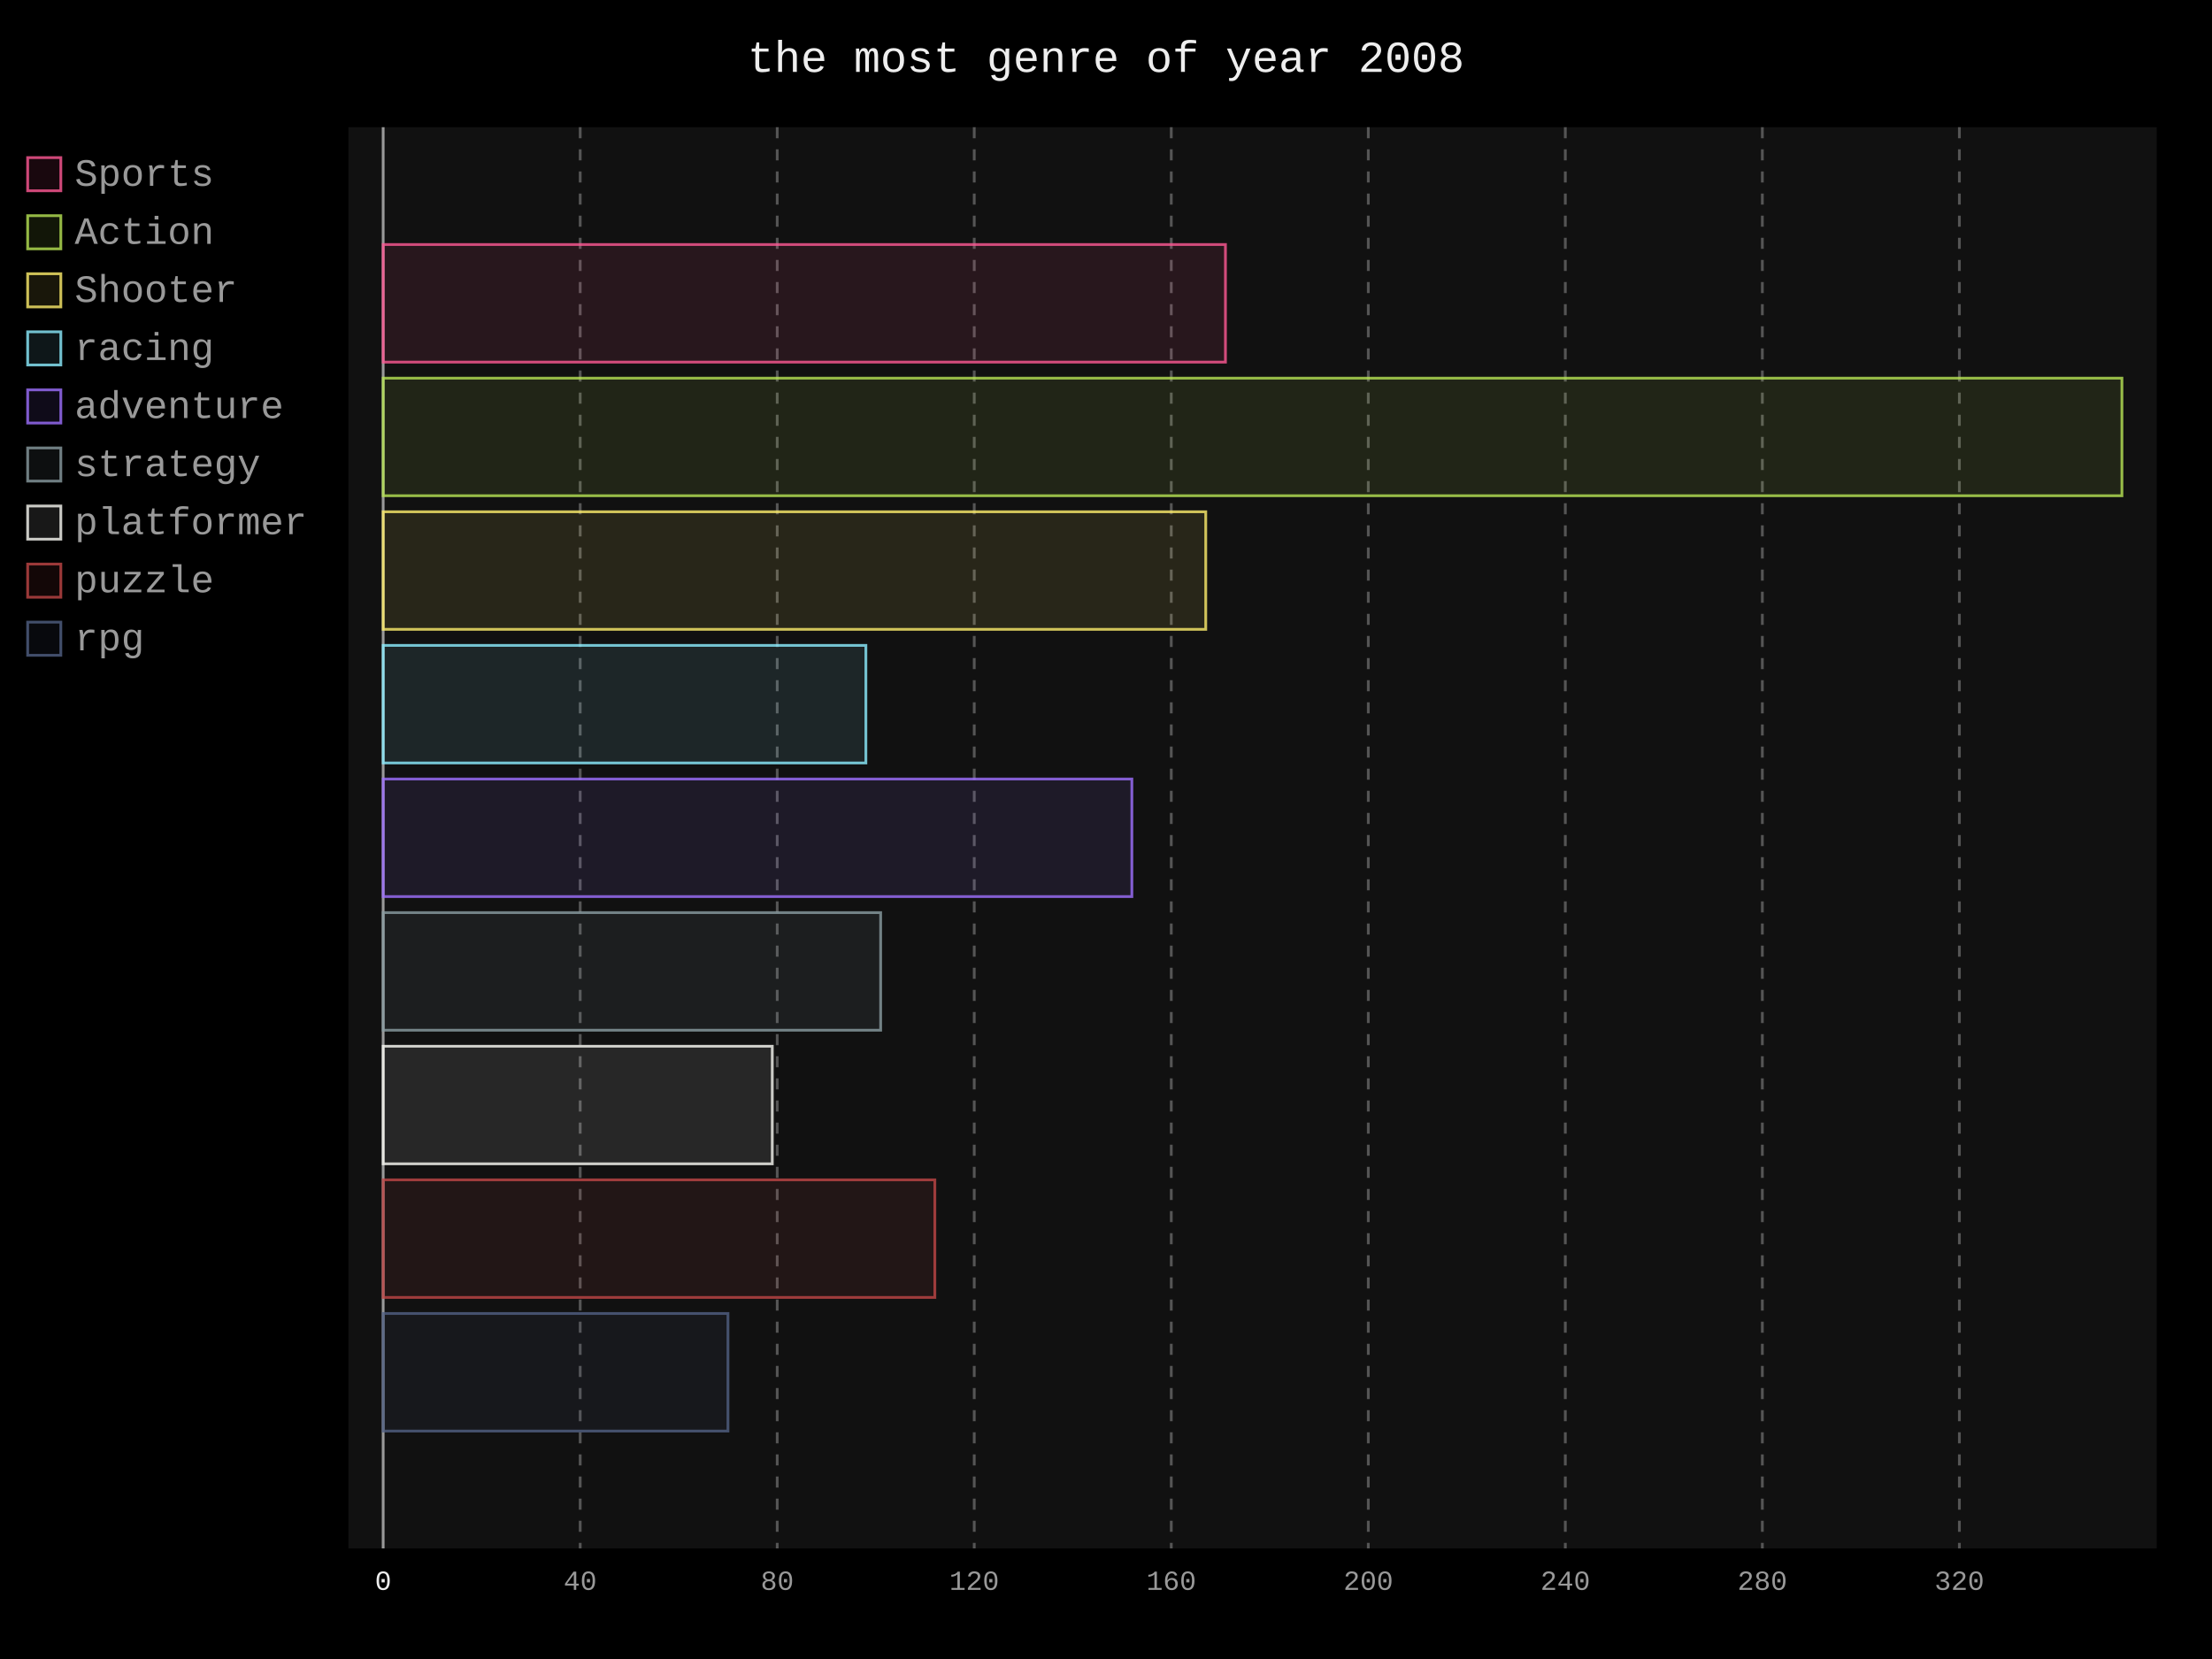
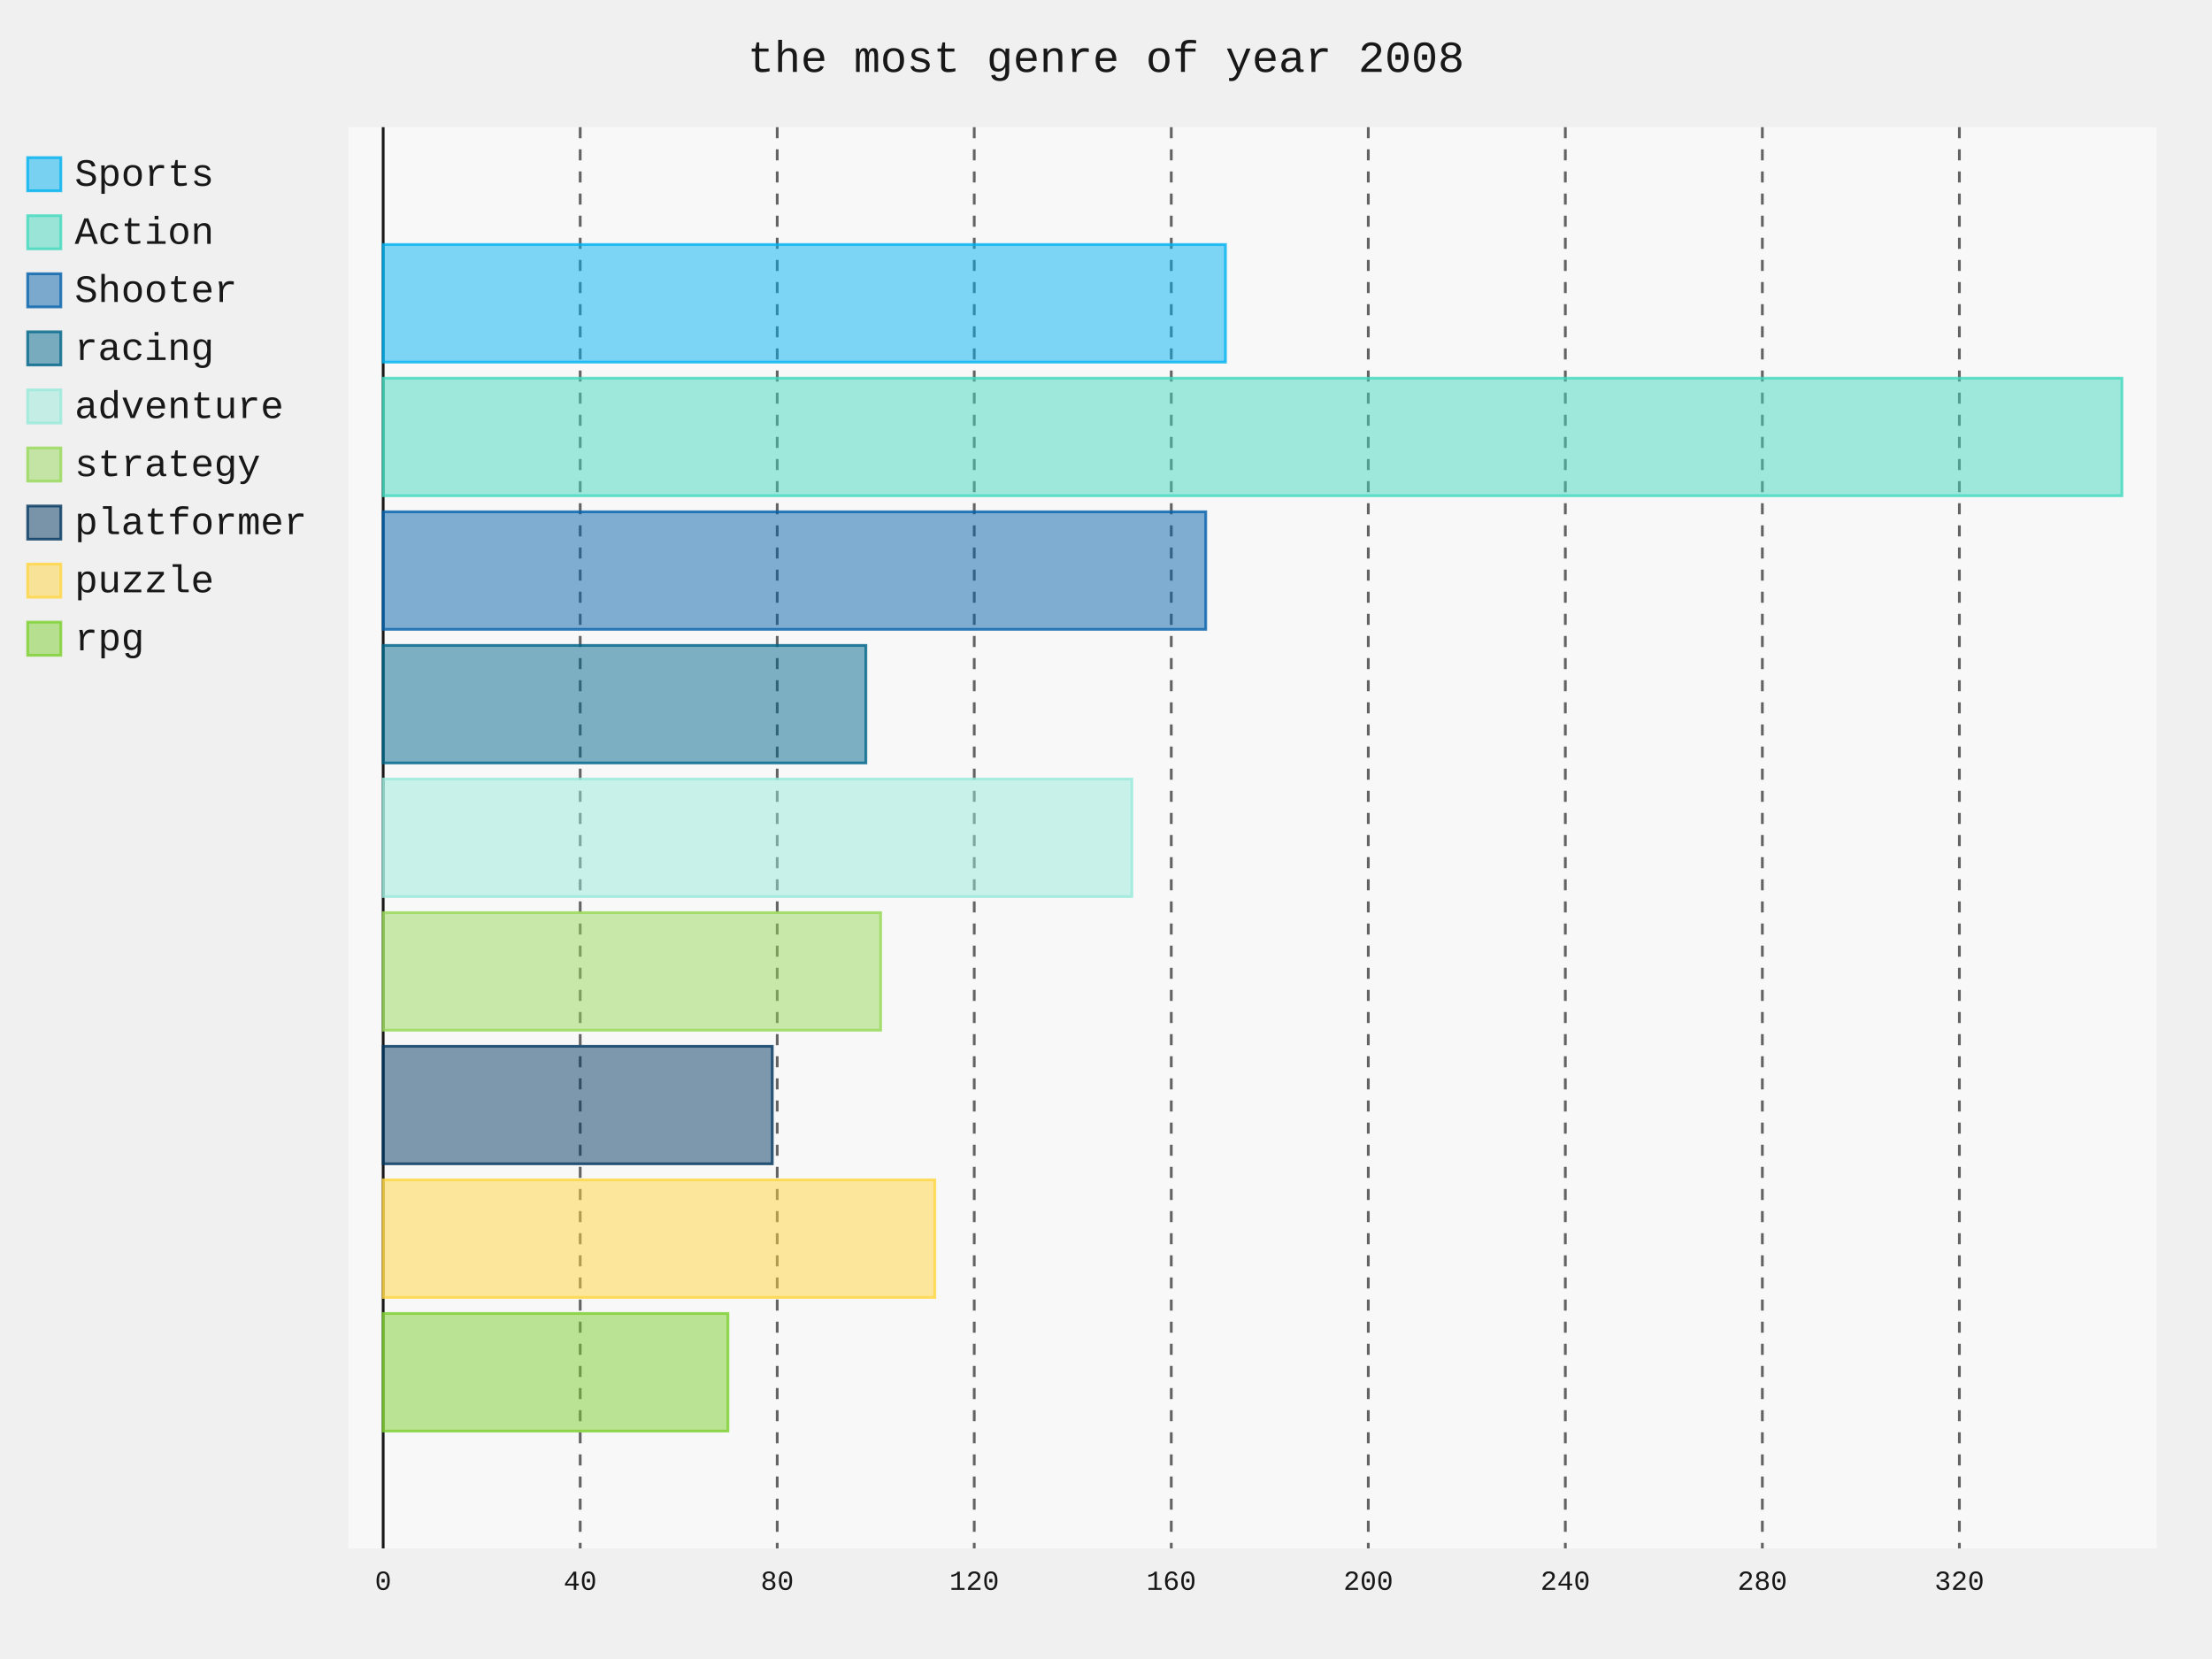
- <svg xmlns="http://www.w3.org/2000/svg" class="pygal-chart" id="chart-d9b605e5-6438-4d6f-839d-f175b92f502a" viewBox="0 0 800 600">
+ <svg xmlns="http://www.w3.org/2000/svg" class="pygal-chart" id="chart-e53c45e9-9f94-48d2-b543-077a86ede864" viewBox="0 0 800 600">
  <defs>
-     <style type="text/css">#chart-d9b605e5-6438-4d6f-839d-f175b92f502a{-webkit-user-select:none;-webkit-font-smoothing:antialiased;font-family:Consolas,"Liberation Mono",Menlo,Courier,monospace}#chart-d9b605e5-6438-4d6f-839d-f175b92f502a .title{font-family:Consolas,"Liberation Mono",Menlo,Courier,monospace;font-size:16px}#chart-d9b605e5-6438-4d6f-839d-f175b92f502a .legends .legend text{font-family:Consolas,"Liberation Mono",Menlo,Courier,monospace;font-size:14px}#chart-d9b605e5-6438-4d6f-839d-f175b92f502a .axis text{font-family:Consolas,"Liberation Mono",Menlo,Courier,monospace;font-size:10px}#chart-d9b605e5-6438-4d6f-839d-f175b92f502a .axis text.major{font-family:Consolas,"Liberation Mono",Menlo,Courier,monospace;font-size:10px}#chart-d9b605e5-6438-4d6f-839d-f175b92f502a .text-overlay text.value{font-family:Consolas,"Liberation Mono",Menlo,Courier,monospace;font-size:16px}#chart-d9b605e5-6438-4d6f-839d-f175b92f502a .text-overlay text.label{font-family:Consolas,"Liberation Mono",Menlo,Courier,monospace;font-size:10px}#chart-d9b605e5-6438-4d6f-839d-f175b92f502a .tooltip{font-family:Consolas,"Liberation Mono",Menlo,Courier,monospace;font-size:14px}#chart-d9b605e5-6438-4d6f-839d-f175b92f502a text.no_data{font-family:Consolas,"Liberation Mono",Menlo,Courier,monospace;font-size:64px}
- #chart-d9b605e5-6438-4d6f-839d-f175b92f502a{background-color:black}#chart-d9b605e5-6438-4d6f-839d-f175b92f502a path,#chart-d9b605e5-6438-4d6f-839d-f175b92f502a line,#chart-d9b605e5-6438-4d6f-839d-f175b92f502a rect,#chart-d9b605e5-6438-4d6f-839d-f175b92f502a circle{-webkit-transition:1s ease-out;-moz-transition:1s ease-out;transition:1s ease-out}#chart-d9b605e5-6438-4d6f-839d-f175b92f502a .graph &gt; .background{fill:black}#chart-d9b605e5-6438-4d6f-839d-f175b92f502a .plot &gt; .background{fill:#111}#chart-d9b605e5-6438-4d6f-839d-f175b92f502a .graph{fill:#999}#chart-d9b605e5-6438-4d6f-839d-f175b92f502a text.no_data{fill:#eee}#chart-d9b605e5-6438-4d6f-839d-f175b92f502a .title{fill:#eee}#chart-d9b605e5-6438-4d6f-839d-f175b92f502a .legends .legend text{fill:#999}#chart-d9b605e5-6438-4d6f-839d-f175b92f502a .legends .legend:hover text{fill:#eee}#chart-d9b605e5-6438-4d6f-839d-f175b92f502a .axis .line{stroke:#eee}#chart-d9b605e5-6438-4d6f-839d-f175b92f502a .axis .guide.line{stroke:#555}#chart-d9b605e5-6438-4d6f-839d-f175b92f502a .axis .major.line{stroke:#999}#chart-d9b605e5-6438-4d6f-839d-f175b92f502a .axis text.major{fill:#eee}#chart-d9b605e5-6438-4d6f-839d-f175b92f502a .axis.y .guides:hover .guide.line,#chart-d9b605e5-6438-4d6f-839d-f175b92f502a .line-graph .axis.x .guides:hover .guide.line,#chart-d9b605e5-6438-4d6f-839d-f175b92f502a .stackedline-graph .axis.x .guides:hover .guide.line,#chart-d9b605e5-6438-4d6f-839d-f175b92f502a .xy-graph .axis.x .guides:hover .guide.line{stroke:#eee}#chart-d9b605e5-6438-4d6f-839d-f175b92f502a .axis .guides:hover text{fill:#eee}#chart-d9b605e5-6438-4d6f-839d-f175b92f502a .reactive{fill-opacity:.1;stroke-opacity:.8}#chart-d9b605e5-6438-4d6f-839d-f175b92f502a .ci{stroke:#999}#chart-d9b605e5-6438-4d6f-839d-f175b92f502a .reactive.active,#chart-d9b605e5-6438-4d6f-839d-f175b92f502a .active .reactive{fill-opacity:.75;stroke-opacity:.9;stroke-width:4}#chart-d9b605e5-6438-4d6f-839d-f175b92f502a .ci .reactive.active{stroke-width:1.5}#chart-d9b605e5-6438-4d6f-839d-f175b92f502a .series text{fill:#eee}#chart-d9b605e5-6438-4d6f-839d-f175b92f502a .tooltip rect{fill:#111;stroke:#eee;-webkit-transition:opacity 1s ease-out;-moz-transition:opacity 1s ease-out;transition:opacity 1s ease-out}#chart-d9b605e5-6438-4d6f-839d-f175b92f502a .tooltip .label{fill:#999}#chart-d9b605e5-6438-4d6f-839d-f175b92f502a .tooltip .label{fill:#999}#chart-d9b605e5-6438-4d6f-839d-f175b92f502a .tooltip .legend{font-size:.8em;fill:#555}#chart-d9b605e5-6438-4d6f-839d-f175b92f502a .tooltip .x_label{font-size:.6em;fill:#eee}#chart-d9b605e5-6438-4d6f-839d-f175b92f502a .tooltip .xlink{font-size:.5em;text-decoration:underline}#chart-d9b605e5-6438-4d6f-839d-f175b92f502a .tooltip .value{font-size:1.5em}#chart-d9b605e5-6438-4d6f-839d-f175b92f502a .bound{font-size:.5em}#chart-d9b605e5-6438-4d6f-839d-f175b92f502a .max-value{font-size:.75em;fill:#555}#chart-d9b605e5-6438-4d6f-839d-f175b92f502a .map-element{fill:#111;stroke:#555 !important}#chart-d9b605e5-6438-4d6f-839d-f175b92f502a .map-element .reactive{fill-opacity:inherit;stroke-opacity:inherit}#chart-d9b605e5-6438-4d6f-839d-f175b92f502a .color-0,#chart-d9b605e5-6438-4d6f-839d-f175b92f502a .color-0 a:visited{stroke:#ff5995;fill:#ff5995}#chart-d9b605e5-6438-4d6f-839d-f175b92f502a .color-1,#chart-d9b605e5-6438-4d6f-839d-f175b92f502a .color-1 a:visited{stroke:#b6e354;fill:#b6e354}#chart-d9b605e5-6438-4d6f-839d-f175b92f502a .color-2,#chart-d9b605e5-6438-4d6f-839d-f175b92f502a .color-2 a:visited{stroke:#feed6c;fill:#feed6c}#chart-d9b605e5-6438-4d6f-839d-f175b92f502a .color-3,#chart-d9b605e5-6438-4d6f-839d-f175b92f502a .color-3 a:visited{stroke:#8cedff;fill:#8cedff}#chart-d9b605e5-6438-4d6f-839d-f175b92f502a .color-4,#chart-d9b605e5-6438-4d6f-839d-f175b92f502a .color-4 a:visited{stroke:#9e6ffe;fill:#9e6ffe}#chart-d9b605e5-6438-4d6f-839d-f175b92f502a .color-5,#chart-d9b605e5-6438-4d6f-839d-f175b92f502a .color-5 a:visited{stroke:#899ca1;fill:#899ca1}#chart-d9b605e5-6438-4d6f-839d-f175b92f502a .color-6,#chart-d9b605e5-6438-4d6f-839d-f175b92f502a .color-6 a:visited{stroke:#f8f8f2;fill:#f8f8f2}#chart-d9b605e5-6438-4d6f-839d-f175b92f502a .color-7,#chart-d9b605e5-6438-4d6f-839d-f175b92f502a .color-7 a:visited{stroke:#bf4646;fill:#bf4646}#chart-d9b605e5-6438-4d6f-839d-f175b92f502a .color-8,#chart-d9b605e5-6438-4d6f-839d-f175b92f502a .color-8 a:visited{stroke:#516083;fill:#516083}#chart-d9b605e5-6438-4d6f-839d-f175b92f502a .text-overlay .color-0 text{fill:black}#chart-d9b605e5-6438-4d6f-839d-f175b92f502a .text-overlay .color-1 text{fill:black}#chart-d9b605e5-6438-4d6f-839d-f175b92f502a .text-overlay .color-2 text{fill:black}#chart-d9b605e5-6438-4d6f-839d-f175b92f502a .text-overlay .color-3 text{fill:black}#chart-d9b605e5-6438-4d6f-839d-f175b92f502a .text-overlay .color-4 text{fill:black}#chart-d9b605e5-6438-4d6f-839d-f175b92f502a .text-overlay .color-5 text{fill:black}#chart-d9b605e5-6438-4d6f-839d-f175b92f502a .text-overlay .color-6 text{fill:black}#chart-d9b605e5-6438-4d6f-839d-f175b92f502a .text-overlay .color-7 text{fill:black}#chart-d9b605e5-6438-4d6f-839d-f175b92f502a .text-overlay .color-8 text{fill:black}
- #chart-d9b605e5-6438-4d6f-839d-f175b92f502a text.no_data{text-anchor:middle}#chart-d9b605e5-6438-4d6f-839d-f175b92f502a .guide.line{fill:none}#chart-d9b605e5-6438-4d6f-839d-f175b92f502a .centered{text-anchor:middle}#chart-d9b605e5-6438-4d6f-839d-f175b92f502a .title{text-anchor:middle}#chart-d9b605e5-6438-4d6f-839d-f175b92f502a .legends .legend text{fill-opacity:1}#chart-d9b605e5-6438-4d6f-839d-f175b92f502a .axis.x text{text-anchor:middle}#chart-d9b605e5-6438-4d6f-839d-f175b92f502a .axis.x:not(.web) text[transform]{text-anchor:start}#chart-d9b605e5-6438-4d6f-839d-f175b92f502a .axis.x:not(.web) text[transform].backwards{text-anchor:end}#chart-d9b605e5-6438-4d6f-839d-f175b92f502a .axis.y text{text-anchor:end}#chart-d9b605e5-6438-4d6f-839d-f175b92f502a .axis.y text[transform].backwards{text-anchor:start}#chart-d9b605e5-6438-4d6f-839d-f175b92f502a .axis.y2 text{text-anchor:start}#chart-d9b605e5-6438-4d6f-839d-f175b92f502a .axis.y2 text[transform].backwards{text-anchor:end}#chart-d9b605e5-6438-4d6f-839d-f175b92f502a .axis .guide.line{stroke-dasharray:4,4}#chart-d9b605e5-6438-4d6f-839d-f175b92f502a .axis .major.guide.line{stroke-dasharray:6,6}#chart-d9b605e5-6438-4d6f-839d-f175b92f502a .horizontal .axis.y .guide.line,#chart-d9b605e5-6438-4d6f-839d-f175b92f502a .horizontal .axis.y2 .guide.line,#chart-d9b605e5-6438-4d6f-839d-f175b92f502a .vertical .axis.x .guide.line{opacity:0}#chart-d9b605e5-6438-4d6f-839d-f175b92f502a .horizontal .axis.always_show .guide.line,#chart-d9b605e5-6438-4d6f-839d-f175b92f502a .vertical .axis.always_show .guide.line{opacity:1 !important}#chart-d9b605e5-6438-4d6f-839d-f175b92f502a .axis.y .guides:hover .guide.line,#chart-d9b605e5-6438-4d6f-839d-f175b92f502a .axis.y2 .guides:hover .guide.line,#chart-d9b605e5-6438-4d6f-839d-f175b92f502a .axis.x .guides:hover .guide.line{opacity:1}#chart-d9b605e5-6438-4d6f-839d-f175b92f502a .axis .guides:hover text{opacity:1}#chart-d9b605e5-6438-4d6f-839d-f175b92f502a .nofill{fill:none}#chart-d9b605e5-6438-4d6f-839d-f175b92f502a .subtle-fill{fill-opacity:.2}#chart-d9b605e5-6438-4d6f-839d-f175b92f502a .dot{stroke-width:1px;fill-opacity:1}#chart-d9b605e5-6438-4d6f-839d-f175b92f502a .dot.active{stroke-width:5px}#chart-d9b605e5-6438-4d6f-839d-f175b92f502a .dot.negative{fill:transparent}#chart-d9b605e5-6438-4d6f-839d-f175b92f502a text,#chart-d9b605e5-6438-4d6f-839d-f175b92f502a tspan{stroke:none !important}#chart-d9b605e5-6438-4d6f-839d-f175b92f502a .series text.active{opacity:1}#chart-d9b605e5-6438-4d6f-839d-f175b92f502a .tooltip rect{fill-opacity:.95;stroke-width:.5}#chart-d9b605e5-6438-4d6f-839d-f175b92f502a .tooltip text{fill-opacity:1}#chart-d9b605e5-6438-4d6f-839d-f175b92f502a .showable{visibility:hidden}#chart-d9b605e5-6438-4d6f-839d-f175b92f502a .showable.shown{visibility:visible}#chart-d9b605e5-6438-4d6f-839d-f175b92f502a .gauge-background{fill:rgba(229,229,229,1);stroke:none}#chart-d9b605e5-6438-4d6f-839d-f175b92f502a .bg-lines{stroke:black;stroke-width:2px}</style>
+     <style type="text/css">#chart-e53c45e9-9f94-48d2-b543-077a86ede864{-webkit-user-select:none;-webkit-font-smoothing:antialiased;font-family:Consolas,"Liberation Mono",Menlo,Courier,monospace}#chart-e53c45e9-9f94-48d2-b543-077a86ede864 .title{font-family:Consolas,"Liberation Mono",Menlo,Courier,monospace;font-size:16px}#chart-e53c45e9-9f94-48d2-b543-077a86ede864 .legends .legend text{font-family:Consolas,"Liberation Mono",Menlo,Courier,monospace;font-size:14px}#chart-e53c45e9-9f94-48d2-b543-077a86ede864 .axis text{font-family:Consolas,"Liberation Mono",Menlo,Courier,monospace;font-size:10px}#chart-e53c45e9-9f94-48d2-b543-077a86ede864 .axis text.major{font-family:Consolas,"Liberation Mono",Menlo,Courier,monospace;font-size:10px}#chart-e53c45e9-9f94-48d2-b543-077a86ede864 .text-overlay text.value{font-family:Consolas,"Liberation Mono",Menlo,Courier,monospace;font-size:16px}#chart-e53c45e9-9f94-48d2-b543-077a86ede864 .text-overlay text.label{font-family:Consolas,"Liberation Mono",Menlo,Courier,monospace;font-size:10px}#chart-e53c45e9-9f94-48d2-b543-077a86ede864 .tooltip{font-family:Consolas,"Liberation Mono",Menlo,Courier,monospace;font-size:14px}#chart-e53c45e9-9f94-48d2-b543-077a86ede864 text.no_data{font-family:Consolas,"Liberation Mono",Menlo,Courier,monospace;font-size:64px}
+ #chart-e53c45e9-9f94-48d2-b543-077a86ede864{background-color:#f0f0f0}#chart-e53c45e9-9f94-48d2-b543-077a86ede864 path,#chart-e53c45e9-9f94-48d2-b543-077a86ede864 line,#chart-e53c45e9-9f94-48d2-b543-077a86ede864 rect,#chart-e53c45e9-9f94-48d2-b543-077a86ede864 circle{-webkit-transition:250ms ease-in;-moz-transition:250ms ease-in;transition:250ms ease-in}#chart-e53c45e9-9f94-48d2-b543-077a86ede864 .graph &gt; .background{fill:#f0f0f0}#chart-e53c45e9-9f94-48d2-b543-077a86ede864 .plot &gt; .background{fill:#f8f8f8}#chart-e53c45e9-9f94-48d2-b543-077a86ede864 .graph{fill:rgba(0,0,0,0.9)}#chart-e53c45e9-9f94-48d2-b543-077a86ede864 text.no_data{fill:rgba(0,0,0,0.9)}#chart-e53c45e9-9f94-48d2-b543-077a86ede864 .title{fill:rgba(0,0,0,0.9)}#chart-e53c45e9-9f94-48d2-b543-077a86ede864 .legends .legend text{fill:rgba(0,0,0,0.9)}#chart-e53c45e9-9f94-48d2-b543-077a86ede864 .legends .legend:hover text{fill:rgba(0,0,0,0.9)}#chart-e53c45e9-9f94-48d2-b543-077a86ede864 .axis .line{stroke:rgba(0,0,0,0.9)}#chart-e53c45e9-9f94-48d2-b543-077a86ede864 .axis .guide.line{stroke:rgba(0,0,0,0.6)}#chart-e53c45e9-9f94-48d2-b543-077a86ede864 .axis .major.line{stroke:rgba(0,0,0,0.9)}#chart-e53c45e9-9f94-48d2-b543-077a86ede864 .axis text.major{fill:rgba(0,0,0,0.9)}#chart-e53c45e9-9f94-48d2-b543-077a86ede864 .axis.y .guides:hover .guide.line,#chart-e53c45e9-9f94-48d2-b543-077a86ede864 .line-graph .axis.x .guides:hover .guide.line,#chart-e53c45e9-9f94-48d2-b543-077a86ede864 .stackedline-graph .axis.x .guides:hover .guide.line,#chart-e53c45e9-9f94-48d2-b543-077a86ede864 .xy-graph .axis.x .guides:hover .guide.line{stroke:rgba(0,0,0,0.9)}#chart-e53c45e9-9f94-48d2-b543-077a86ede864 .axis .guides:hover text{fill:rgba(0,0,0,0.9)}#chart-e53c45e9-9f94-48d2-b543-077a86ede864 .reactive{fill-opacity:.5;stroke-opacity:.8}#chart-e53c45e9-9f94-48d2-b543-077a86ede864 .ci{stroke:rgba(0,0,0,0.9)}#chart-e53c45e9-9f94-48d2-b543-077a86ede864 .reactive.active,#chart-e53c45e9-9f94-48d2-b543-077a86ede864 .active .reactive{fill-opacity:.9;stroke-opacity:.9;stroke-width:4}#chart-e53c45e9-9f94-48d2-b543-077a86ede864 .ci .reactive.active{stroke-width:1.5}#chart-e53c45e9-9f94-48d2-b543-077a86ede864 .series text{fill:rgba(0,0,0,0.9)}#chart-e53c45e9-9f94-48d2-b543-077a86ede864 .tooltip rect{fill:#f8f8f8;stroke:rgba(0,0,0,0.9);-webkit-transition:opacity 250ms ease-in;-moz-transition:opacity 250ms ease-in;transition:opacity 250ms ease-in}#chart-e53c45e9-9f94-48d2-b543-077a86ede864 .tooltip .label{fill:rgba(0,0,0,0.9)}#chart-e53c45e9-9f94-48d2-b543-077a86ede864 .tooltip .label{fill:rgba(0,0,0,0.9)}#chart-e53c45e9-9f94-48d2-b543-077a86ede864 .tooltip .legend{font-size:.8em;fill:rgba(0,0,0,0.6)}#chart-e53c45e9-9f94-48d2-b543-077a86ede864 .tooltip .x_label{font-size:.6em;fill:rgba(0,0,0,0.9)}#chart-e53c45e9-9f94-48d2-b543-077a86ede864 .tooltip .xlink{font-size:.5em;text-decoration:underline}#chart-e53c45e9-9f94-48d2-b543-077a86ede864 .tooltip .value{font-size:1.5em}#chart-e53c45e9-9f94-48d2-b543-077a86ede864 .bound{font-size:.5em}#chart-e53c45e9-9f94-48d2-b543-077a86ede864 .max-value{font-size:.75em;fill:rgba(0,0,0,0.6)}#chart-e53c45e9-9f94-48d2-b543-077a86ede864 .map-element{fill:#f8f8f8;stroke:rgba(0,0,0,0.6) !important}#chart-e53c45e9-9f94-48d2-b543-077a86ede864 .map-element .reactive{fill-opacity:inherit;stroke-opacity:inherit}#chart-e53c45e9-9f94-48d2-b543-077a86ede864 .color-0,#chart-e53c45e9-9f94-48d2-b543-077a86ede864 .color-0 a:visited{stroke:#00b2f0;fill:#00b2f0}#chart-e53c45e9-9f94-48d2-b543-077a86ede864 .color-1,#chart-e53c45e9-9f94-48d2-b543-077a86ede864 .color-1 a:visited{stroke:#43d9be;fill:#43d9be}#chart-e53c45e9-9f94-48d2-b543-077a86ede864 .color-2,#chart-e53c45e9-9f94-48d2-b543-077a86ede864 .color-2 a:visited{stroke:#0662ab;fill:#0662ab}#chart-e53c45e9-9f94-48d2-b543-077a86ede864 .color-3,#chart-e53c45e9-9f94-48d2-b543-077a86ede864 .color-3 a:visited{stroke:#00668a;fill:#00668a}#chart-e53c45e9-9f94-48d2-b543-077a86ede864 .color-4,#chart-e53c45e9-9f94-48d2-b543-077a86ede864 .color-4 a:visited{stroke:#98eadb;fill:#98eadb}#chart-e53c45e9-9f94-48d2-b543-077a86ede864 .color-5,#chart-e53c45e9-9f94-48d2-b543-077a86ede864 .color-5 a:visited{stroke:#97d959;fill:#97d959}#chart-e53c45e9-9f94-48d2-b543-077a86ede864 .color-6,#chart-e53c45e9-9f94-48d2-b543-077a86ede864 .color-6 a:visited{stroke:#033861;fill:#033861}#chart-e53c45e9-9f94-48d2-b543-077a86ede864 .color-7,#chart-e53c45e9-9f94-48d2-b543-077a86ede864 .color-7 a:visited{stroke:#ffd541;fill:#ffd541}#chart-e53c45e9-9f94-48d2-b543-077a86ede864 .color-8,#chart-e53c45e9-9f94-48d2-b543-077a86ede864 .color-8 a:visited{stroke:#7dcf30;fill:#7dcf30}#chart-e53c45e9-9f94-48d2-b543-077a86ede864 .text-overlay .color-0 text{fill:black}#chart-e53c45e9-9f94-48d2-b543-077a86ede864 .text-overlay .color-1 text{fill:black}#chart-e53c45e9-9f94-48d2-b543-077a86ede864 .text-overlay .color-2 text{fill:black}#chart-e53c45e9-9f94-48d2-b543-077a86ede864 .text-overlay .color-3 text{fill:black}#chart-e53c45e9-9f94-48d2-b543-077a86ede864 .text-overlay .color-4 text{fill:black}#chart-e53c45e9-9f94-48d2-b543-077a86ede864 .text-overlay .color-5 text{fill:black}#chart-e53c45e9-9f94-48d2-b543-077a86ede864 .text-overlay .color-6 text{fill:black}#chart-e53c45e9-9f94-48d2-b543-077a86ede864 .text-overlay .color-7 text{fill:black}#chart-e53c45e9-9f94-48d2-b543-077a86ede864 .text-overlay .color-8 text{fill:black}
+ #chart-e53c45e9-9f94-48d2-b543-077a86ede864 text.no_data{text-anchor:middle}#chart-e53c45e9-9f94-48d2-b543-077a86ede864 .guide.line{fill:none}#chart-e53c45e9-9f94-48d2-b543-077a86ede864 .centered{text-anchor:middle}#chart-e53c45e9-9f94-48d2-b543-077a86ede864 .title{text-anchor:middle}#chart-e53c45e9-9f94-48d2-b543-077a86ede864 .legends .legend text{fill-opacity:1}#chart-e53c45e9-9f94-48d2-b543-077a86ede864 .axis.x text{text-anchor:middle}#chart-e53c45e9-9f94-48d2-b543-077a86ede864 .axis.x:not(.web) text[transform]{text-anchor:start}#chart-e53c45e9-9f94-48d2-b543-077a86ede864 .axis.x:not(.web) text[transform].backwards{text-anchor:end}#chart-e53c45e9-9f94-48d2-b543-077a86ede864 .axis.y text{text-anchor:end}#chart-e53c45e9-9f94-48d2-b543-077a86ede864 .axis.y text[transform].backwards{text-anchor:start}#chart-e53c45e9-9f94-48d2-b543-077a86ede864 .axis.y2 text{text-anchor:start}#chart-e53c45e9-9f94-48d2-b543-077a86ede864 .axis.y2 text[transform].backwards{text-anchor:end}#chart-e53c45e9-9f94-48d2-b543-077a86ede864 .axis .guide.line{stroke-dasharray:4,4}#chart-e53c45e9-9f94-48d2-b543-077a86ede864 .axis .major.guide.line{stroke-dasharray:6,6}#chart-e53c45e9-9f94-48d2-b543-077a86ede864 .horizontal .axis.y .guide.line,#chart-e53c45e9-9f94-48d2-b543-077a86ede864 .horizontal .axis.y2 .guide.line,#chart-e53c45e9-9f94-48d2-b543-077a86ede864 .vertical .axis.x .guide.line{opacity:0}#chart-e53c45e9-9f94-48d2-b543-077a86ede864 .horizontal .axis.always_show .guide.line,#chart-e53c45e9-9f94-48d2-b543-077a86ede864 .vertical .axis.always_show .guide.line{opacity:1 !important}#chart-e53c45e9-9f94-48d2-b543-077a86ede864 .axis.y .guides:hover .guide.line,#chart-e53c45e9-9f94-48d2-b543-077a86ede864 .axis.y2 .guides:hover .guide.line,#chart-e53c45e9-9f94-48d2-b543-077a86ede864 .axis.x .guides:hover .guide.line{opacity:1}#chart-e53c45e9-9f94-48d2-b543-077a86ede864 .axis .guides:hover text{opacity:1}#chart-e53c45e9-9f94-48d2-b543-077a86ede864 .nofill{fill:none}#chart-e53c45e9-9f94-48d2-b543-077a86ede864 .subtle-fill{fill-opacity:.2}#chart-e53c45e9-9f94-48d2-b543-077a86ede864 .dot{stroke-width:1px;fill-opacity:1}#chart-e53c45e9-9f94-48d2-b543-077a86ede864 .dot.active{stroke-width:5px}#chart-e53c45e9-9f94-48d2-b543-077a86ede864 .dot.negative{fill:transparent}#chart-e53c45e9-9f94-48d2-b543-077a86ede864 text,#chart-e53c45e9-9f94-48d2-b543-077a86ede864 tspan{stroke:none !important}#chart-e53c45e9-9f94-48d2-b543-077a86ede864 .series text.active{opacity:1}#chart-e53c45e9-9f94-48d2-b543-077a86ede864 .tooltip rect{fill-opacity:.95;stroke-width:.5}#chart-e53c45e9-9f94-48d2-b543-077a86ede864 .tooltip text{fill-opacity:1}#chart-e53c45e9-9f94-48d2-b543-077a86ede864 .showable{visibility:hidden}#chart-e53c45e9-9f94-48d2-b543-077a86ede864 .showable.shown{visibility:visible}#chart-e53c45e9-9f94-48d2-b543-077a86ede864 .gauge-background{fill:rgba(229,229,229,1);stroke:none}#chart-e53c45e9-9f94-48d2-b543-077a86ede864 .bg-lines{stroke:#f0f0f0;stroke-width:2px}</style>
  </defs>
  <g class="graph horizontalbar-graph horizontal">
    <rect class="background" height="600" width="800" x="0" y="0" />
    <g class="plot" transform="translate(126, 46)">
      <rect class="background" height="514" width="654.0" x="0" y="0" />
      <g class="axis x always_show">
        <g class="guides">
          <path class="axis major line" d="M12.577 0 v514" />
          <text class="major" x="12.577" y="529.0">0</text>
        </g>
        <g class="guides">
          <path class="guide line" d="M83.834 0 v514" />
          <text class="" x="83.834" y="529.0">40</text>
        </g>
        <g class="guides">
          <path class="guide line" d="M155.092 0 v514" />
          <text class="" x="155.092" y="529.0">80</text>
        </g>
        <g class="guides">
          <path class="guide line" d="M226.349 0 v514" />
          <text class="" x="226.349" y="529.0">120</text>
        </g>
        <g class="guides">
          <path class="guide line" d="M297.606 0 v514" />
          <text class="" x="297.606" y="529.0">160</text>
        </g>
        <g class="guides">
          <path class="guide line" d="M368.864 0 v514" />
          <text class="" x="368.864" y="529.0">200</text>
        </g>
        <g class="guides">
          <path class="guide line" d="M440.121 0 v514" />
          <text class="" x="440.121" y="529.0">240</text>
        </g>
        <g class="guides">
          <path class="guide line" d="M511.378 0 v514" />
          <text class="" x="511.378" y="529.0">280</text>
        </g>
        <g class="guides">
          <path class="guide line" d="M582.636 0 v514" />
          <text class="" x="582.636" y="529.0">320</text>
        </g>
      </g>
      <g class="series serie-8 color-8">
        <g class="bars">
          <g class="bar">
            <rect class="rect reactive tooltip-trigger" height="42.526" rx="0" ry="0" width="124.7" x="12.577" y="429.036" />
          </g>
        </g>
      </g>
      <g class="series serie-7 color-7">
        <g class="bars">
          <g class="bar">
            <rect class="rect reactive tooltip-trigger" height="42.526" rx="0" ry="0" width="199.521" x="12.577" y="380.711" />
          </g>
        </g>
      </g>
      <g class="series serie-6 color-6">
        <g class="bars">
          <g class="bar">
            <rect class="rect reactive tooltip-trigger" height="42.526" rx="0" ry="0" width="140.733" x="12.577" y="332.387" />
          </g>
        </g>
      </g>
      <g class="series serie-5 color-5">
        <g class="bars">
          <g class="bar">
            <rect class="rect reactive tooltip-trigger" height="42.526" rx="0" ry="0" width="179.925" x="12.577" y="284.062" />
          </g>
        </g>
      </g>
      <g class="series serie-4 color-4">
        <g class="bars">
          <g class="bar">
            <rect class="rect reactive tooltip-trigger" height="42.526" rx="0" ry="0" width="270.778" x="12.577" y="235.737" />
          </g>
        </g>
      </g>
      <g class="series serie-3 color-3">
        <g class="bars">
          <g class="bar">
            <rect class="rect reactive tooltip-trigger" height="42.526" rx="0" ry="0" width="174.581" x="12.577" y="187.412" />
          </g>
        </g>
      </g>
      <g class="series serie-2 color-2">
        <g class="bars">
          <g class="bar">
            <rect class="rect reactive tooltip-trigger" height="42.526" rx="0" ry="0" width="297.499" x="12.577" y="139.088" />
          </g>
        </g>
      </g>
      <g class="series serie-1 color-1">
        <g class="bars">
          <g class="bar">
            <rect class="rect reactive tooltip-trigger" height="42.526" rx="0" ry="0" width="628.846" x="12.577" y="90.763" />
          </g>
        </g>
      </g>
      <g class="series serie-0 color-0">
        <g class="bars">
          <g class="bar">
            <rect class="rect reactive tooltip-trigger" height="42.526" rx="0" ry="0" width="304.625" x="12.577" y="42.438" />
          </g>
        </g>
      </g>
    </g>
    <g class="titles">
      <text class="title plot_title" x="400.0" y="26">the most genre of year 2008</text>
    </g>
    <g class="plot overlay" transform="translate(126, 46)">
      <g class="series serie-8 color-8" />
      <g class="series serie-7 color-7" />
      <g class="series serie-6 color-6" />
      <g class="series serie-5 color-5" />
      <g class="series serie-4 color-4" />
      <g class="series serie-3 color-3" />
      <g class="series serie-2 color-2" />
      <g class="series serie-1 color-1" />
      <g class="series serie-0 color-0" />
    </g>
    <g class="plot text-overlay" transform="translate(126, 46)">
      <g class="series serie-8 color-8" />
      <g class="series serie-7 color-7" />
      <g class="series serie-6 color-6" />
      <g class="series serie-5 color-5" />
      <g class="series serie-4 color-4" />
      <g class="series serie-3 color-3" />
      <g class="series serie-2 color-2" />
      <g class="series serie-1 color-1" />
      <g class="series serie-0 color-0" />
    </g>
    <g class="plot tooltip-overlay" transform="translate(126, 46)">
      <g class="tooltip" style="opacity: 0" transform="translate(0 0)">
        <rect class="tooltip-box" height="0" rx="0" ry="0" width="0" />
        <g class="text" />
      </g>
    </g>
    <g class="legends" transform="translate(10, 56)">
      <g class="legend reactive activate-serie" id="activate-serie-0">
        <rect class="color-0 reactive" height="12" width="12" x="0.0" y="1.0" />
        <text x="17.0" y="11.2">Sports</text>
      </g>
      <g class="legend reactive activate-serie" id="activate-serie-1">
        <rect class="color-1 reactive" height="12" width="12" x="0.0" y="22.0" />
        <text x="17.0" y="32.2">Action</text>
      </g>
      <g class="legend reactive activate-serie" id="activate-serie-2">
        <rect class="color-2 reactive" height="12" width="12" x="0.0" y="43.0" />
        <text x="17.0" y="53.2">Shooter</text>
      </g>
      <g class="legend reactive activate-serie" id="activate-serie-3">
        <rect class="color-3 reactive" height="12" width="12" x="0.0" y="64.0" />
        <text x="17.0" y="74.2">racing</text>
      </g>
      <g class="legend reactive activate-serie" id="activate-serie-4">
        <rect class="color-4 reactive" height="12" width="12" x="0.0" y="85.0" />
        <text x="17.0" y="95.2">adventure</text>
      </g>
      <g class="legend reactive activate-serie" id="activate-serie-5">
        <rect class="color-5 reactive" height="12" width="12" x="0.0" y="106.0" />
        <text x="17.0" y="116.2">strategy</text>
      </g>
      <g class="legend reactive activate-serie" id="activate-serie-6">
        <rect class="color-6 reactive" height="12" width="12" x="0.0" y="127.0" />
        <text x="17.0" y="137.2">platformer</text>
      </g>
      <g class="legend reactive activate-serie" id="activate-serie-7">
        <rect class="color-7 reactive" height="12" width="12" x="0.0" y="148.0" />
        <text x="17.0" y="158.2">puzzle</text>
      </g>
      <g class="legend reactive activate-serie" id="activate-serie-8">
        <rect class="color-8 reactive" height="12" width="12" x="0.0" y="169.0" />
        <text x="17.0" y="179.2">rpg</text>
      </g>
    </g>
    <g class="legends" transform="translate(790, 56)" />
  </g>
</svg>
